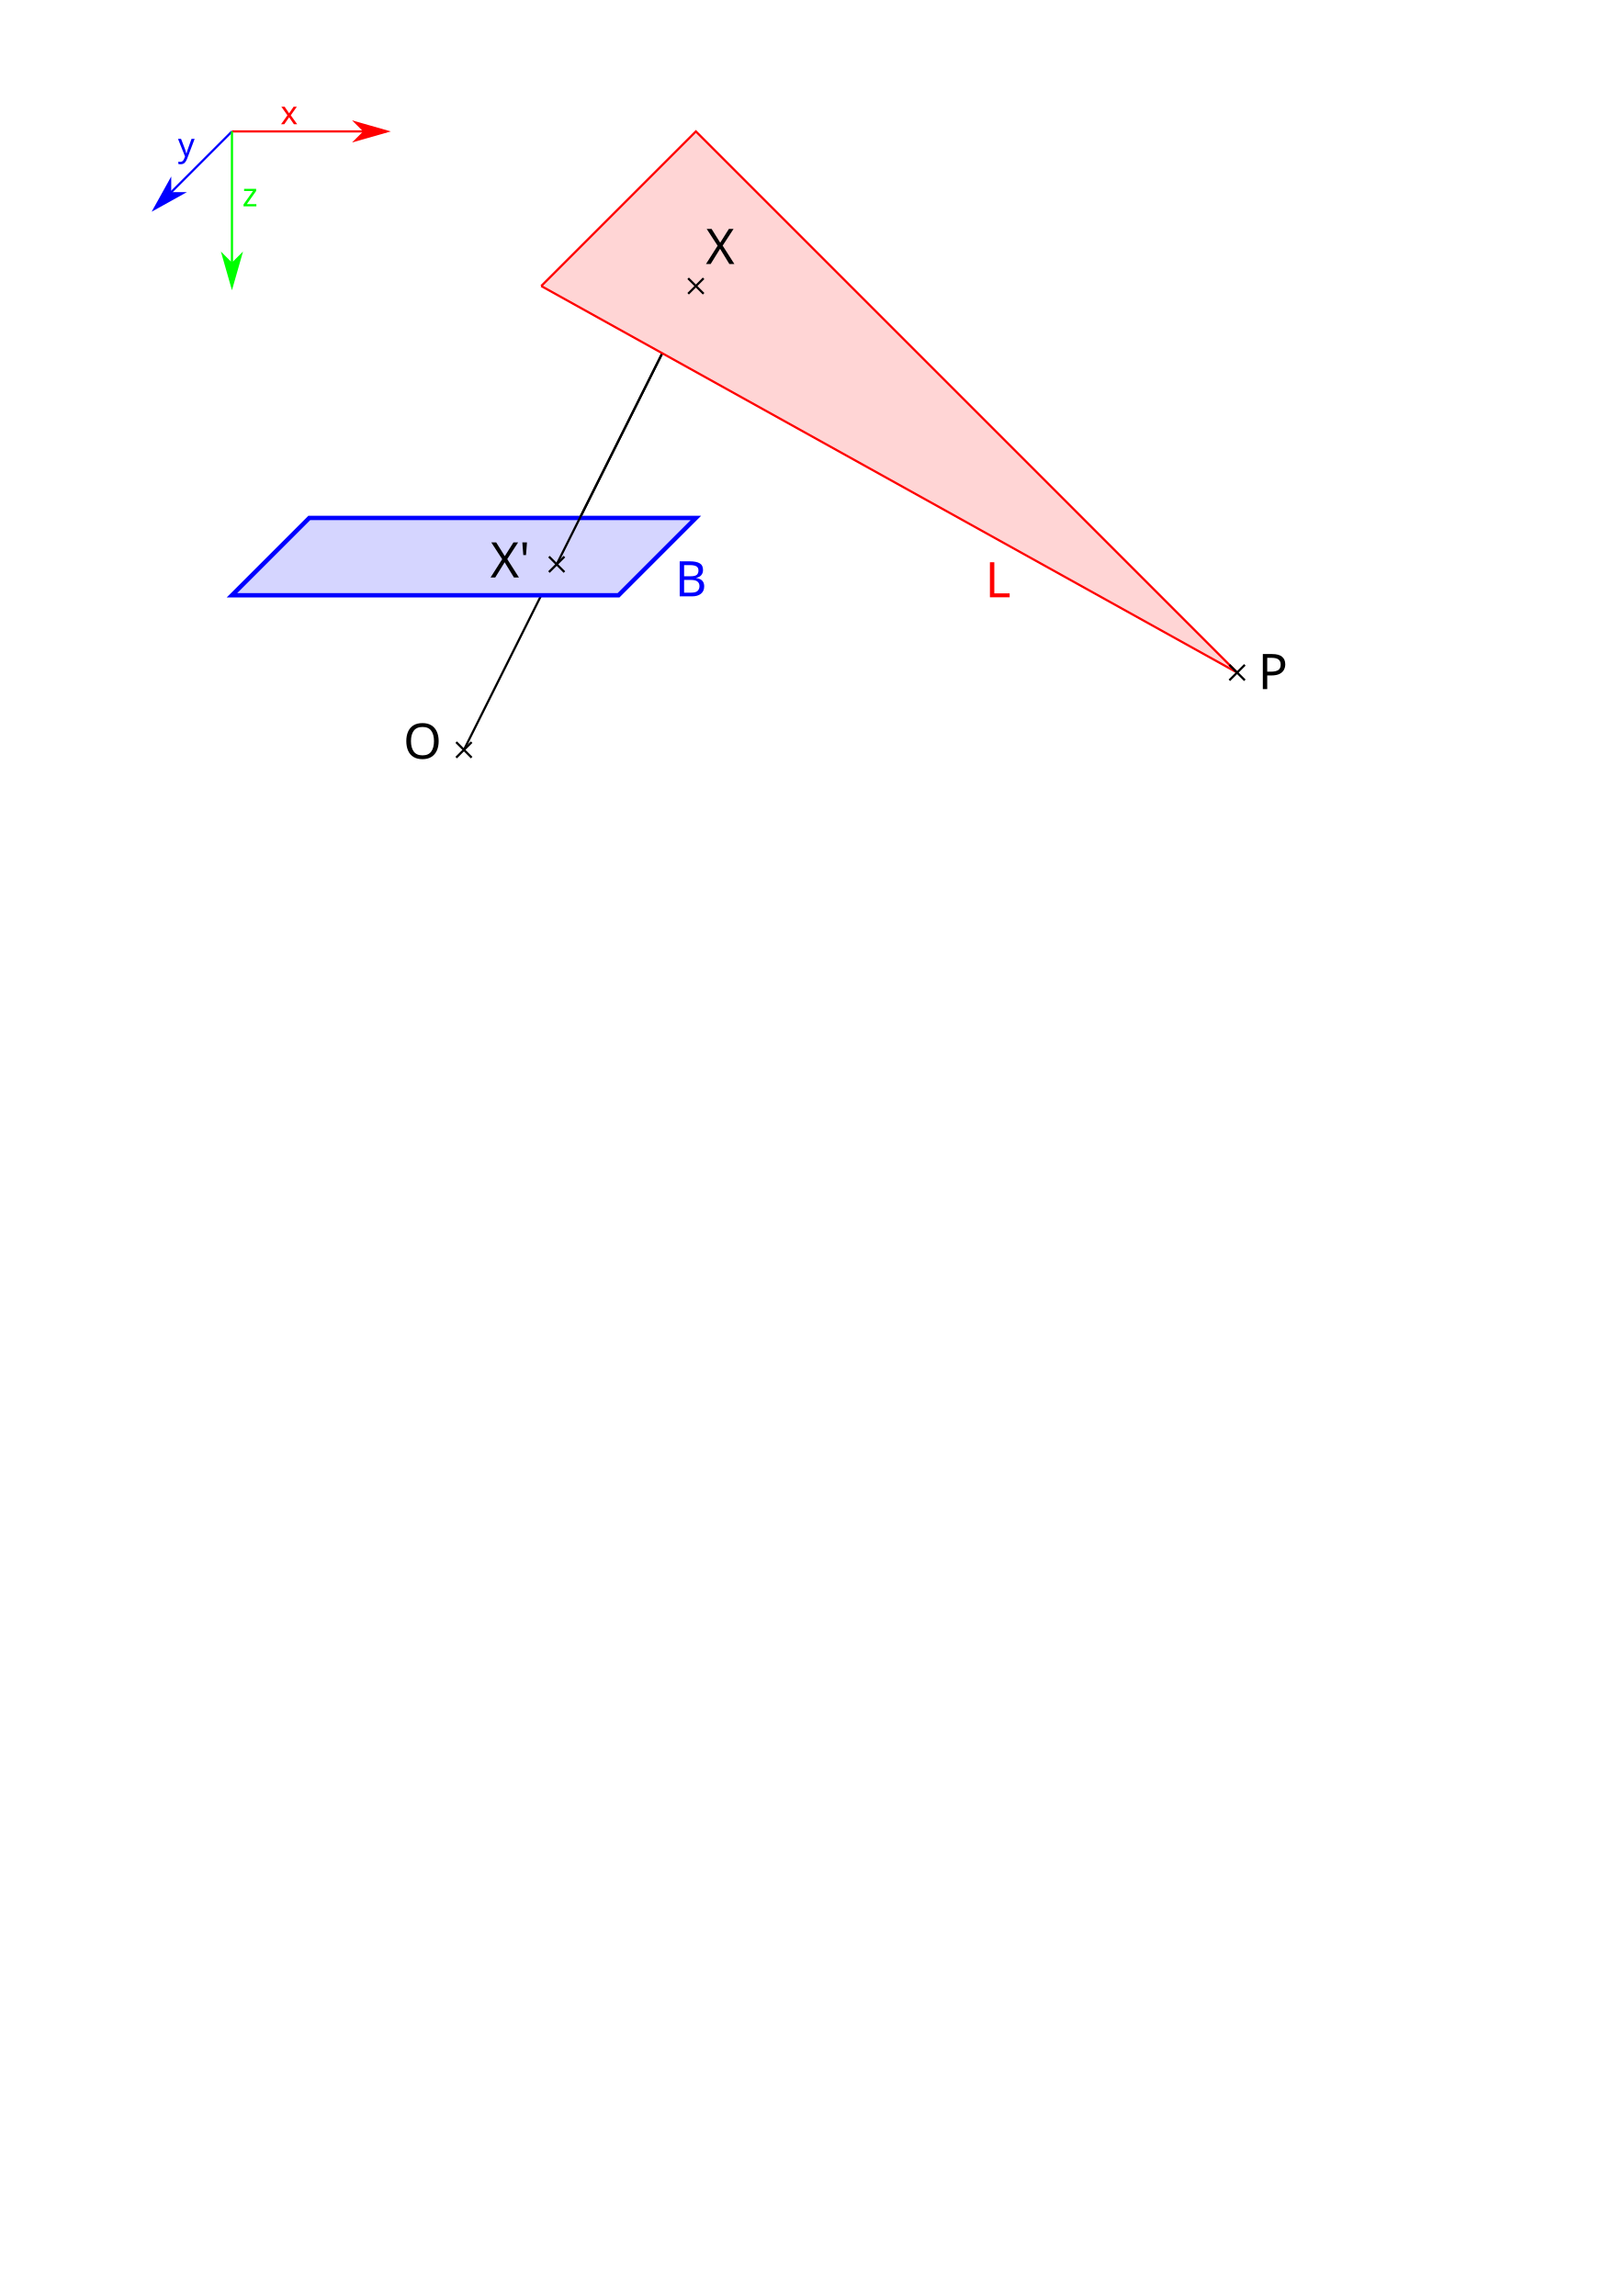
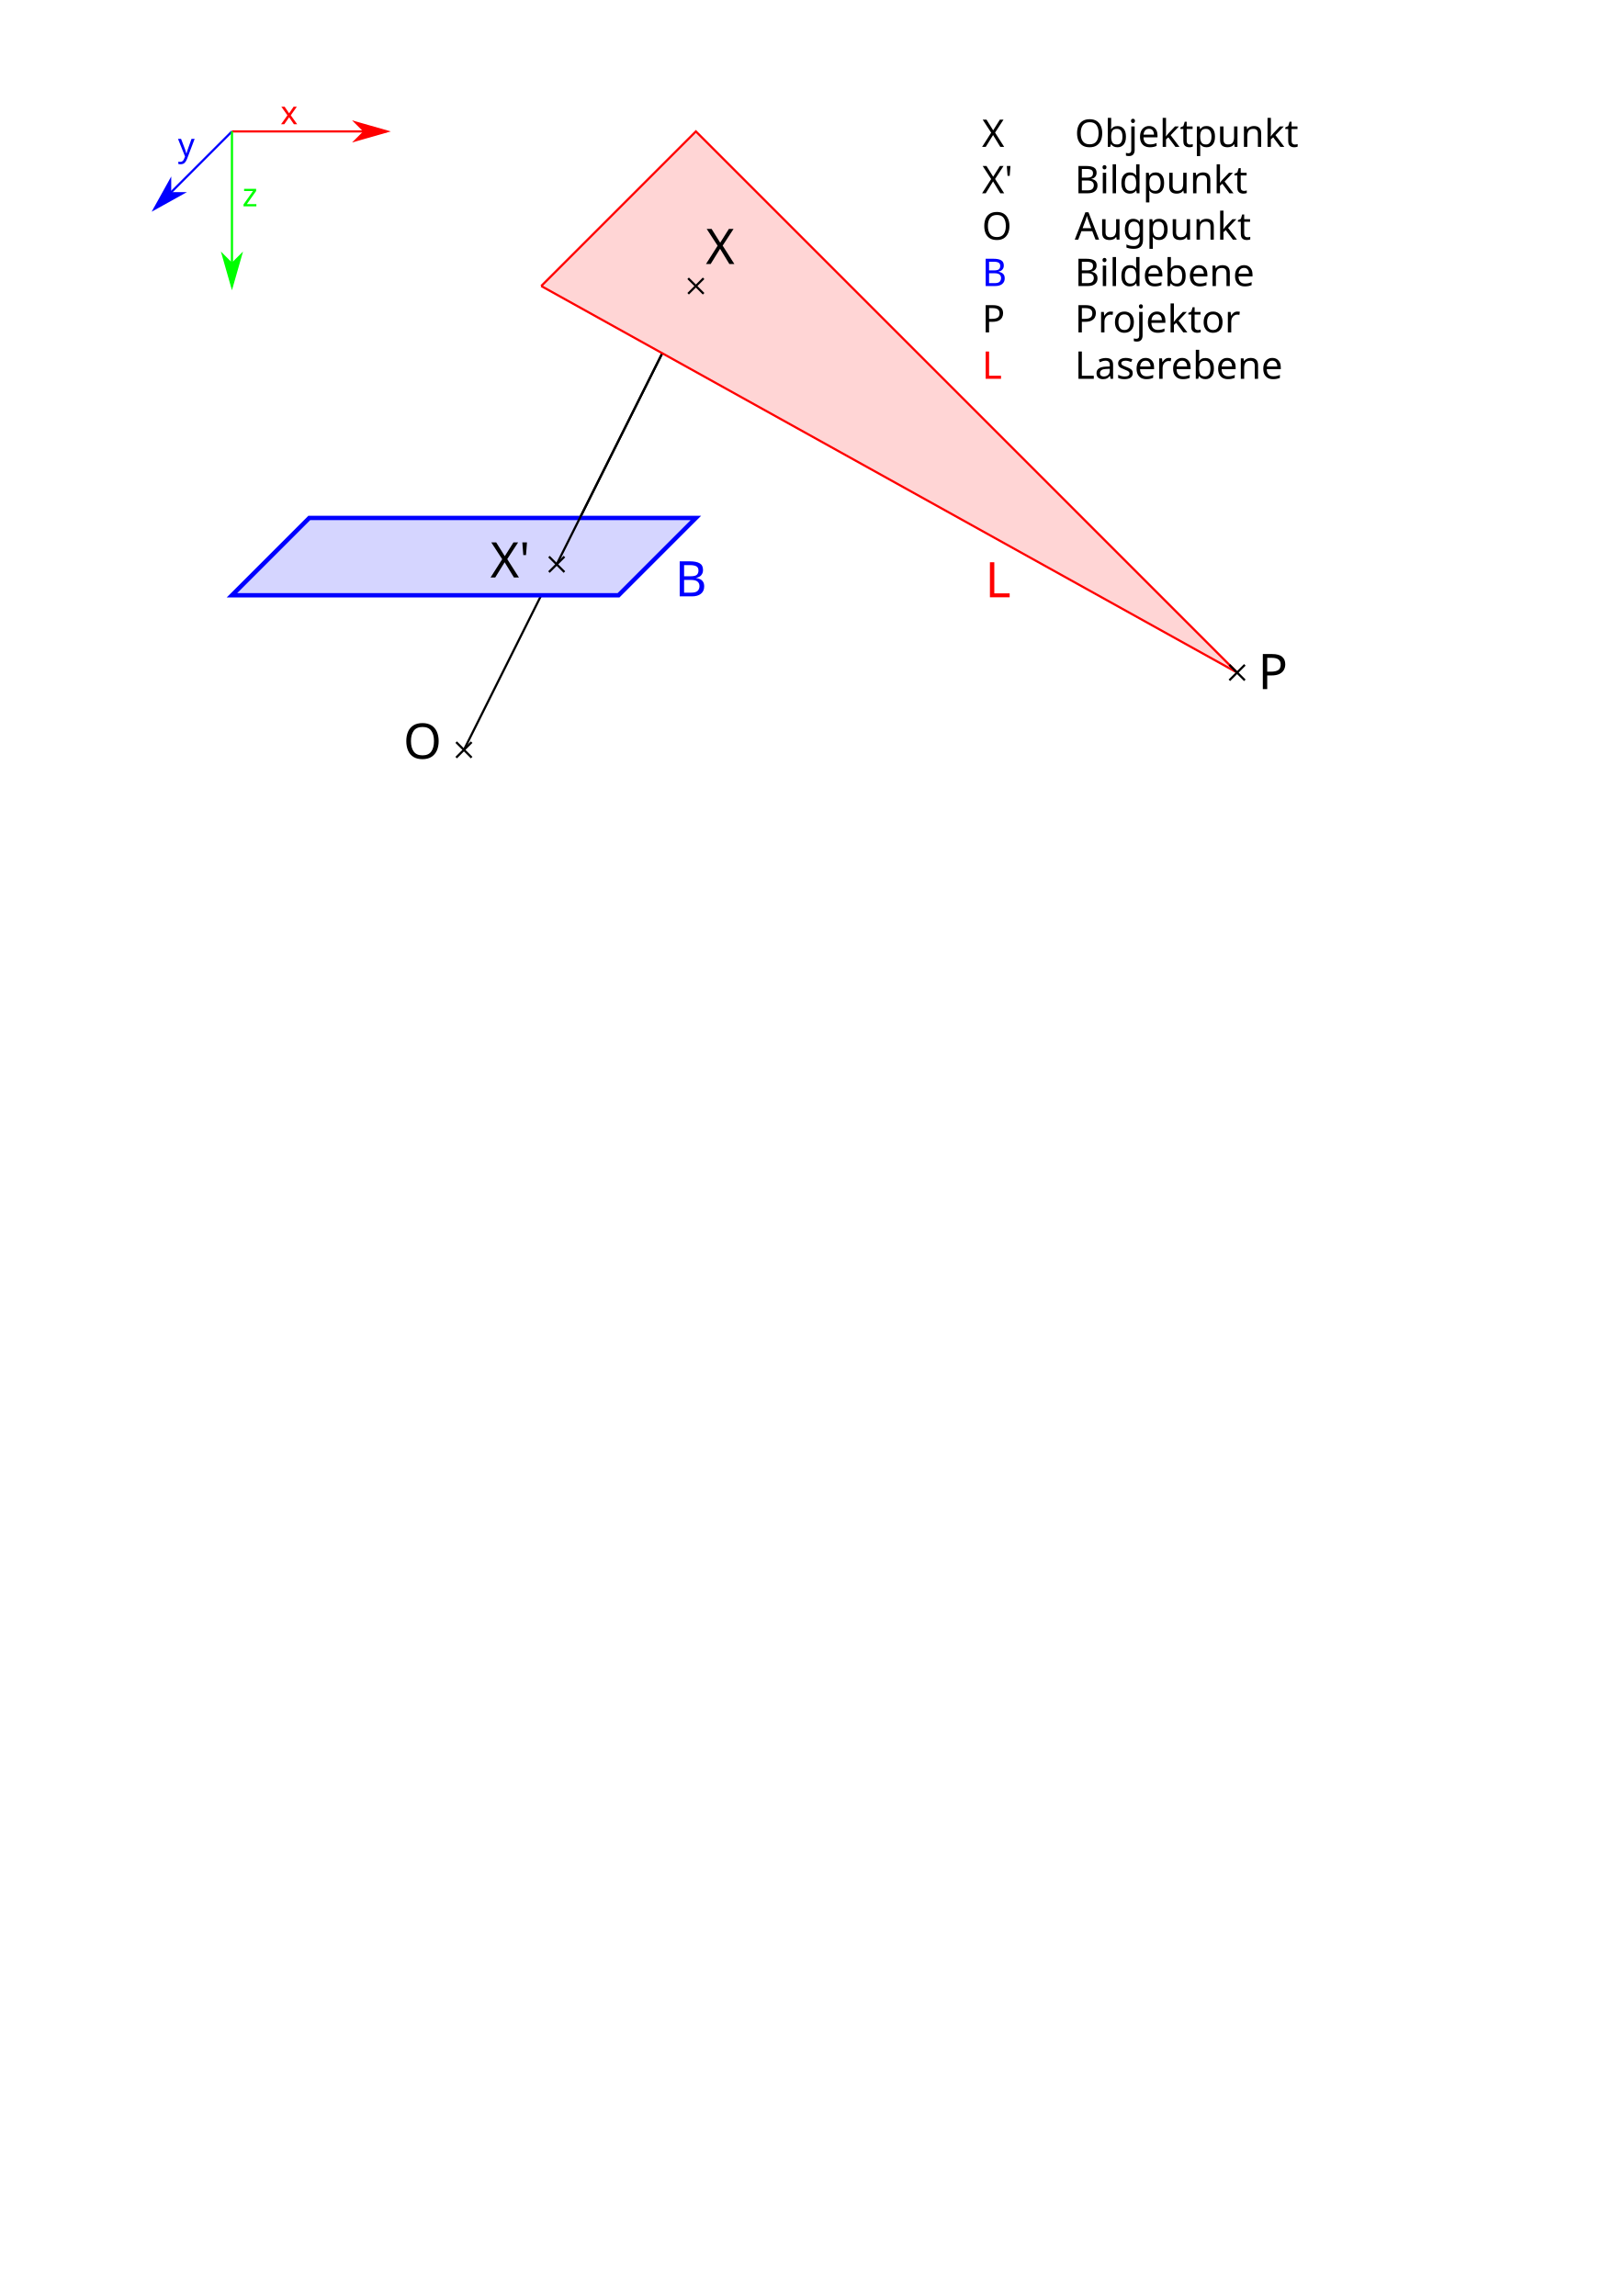
<svg xmlns="http://www.w3.org/2000/svg" width="210mm" height="297mm" viewBox="0 0 744.094 1052.362" id="svg2" version="1.1">
  <defs id="defs4">
    <marker orient="auto" refY="0.0" refX="0.0" id="StopL" style="overflow:visible">
      <path id="path4319" d="M 0.0,5.65 L 0.0,-5.65" style="fill:none;fill-opacity:0.75;fill-rule:evenodd;stroke:#000000;stroke-width:1pt;stroke-opacity:1" transform="scale(0.8)" />
    </marker>
    <marker orient="auto" refY="0.0" refX="0.0" id="marker4566" style="overflow:visible;">
      <path id="path4568" d="M 0.0,0.0 L 5.0,-5.0 L -12.5,0.0 L 5.0,5.0 L 0.0,0.0 z " style="fill-rule:evenodd;stroke:#00ff00;stroke-width:1pt;stroke-opacity:1;fill:#00ff00;fill-opacity:1" transform="scale(0.8) rotate(180) translate(12.5,0)" />
    </marker>
    <marker style="overflow:visible;" id="marker4518" refX="0.0" refY="0.0" orient="auto">
      <path transform="scale(0.8) rotate(180) translate(12.5,0)" style="fill-rule:evenodd;stroke:#0000ff;stroke-width:1pt;stroke-opacity:1;fill:#0000ff;fill-opacity:1" d="M 0.0,0.0 L 5.0,-5.0 L -12.5,0.0 L 5.0,5.0 L 0.0,0.0 z " id="path4520" />
    </marker>
    <marker orient="auto" refY="0.0" refX="0.0" id="Arrow1Lend" style="overflow:visible;">
      <path id="path4153" d="M 0.0,0.0 L 5.0,-5.0 L -12.5,0.0 L 5.0,5.0 L 0.0,0.0 z " style="fill-rule:evenodd;stroke:#ff0000;stroke-width:1pt;stroke-opacity:1;fill:#ff0000;fill-opacity:1" transform="scale(0.8) rotate(180) translate(12.5,0)" />
    </marker>
  </defs>
-   <g id="layer1">
+   <g id="layer1" style="display:inline">
    <path style="fill:none;fill-rule:evenodd;stroke:#000000;stroke-width:1px;stroke-linecap:butt;stroke-linejoin:miter;stroke-opacity:1" d="M 212.598,343.701 318.898,131.102" id="path4140" />
    <path style="fill:#d5d5ff;fill-rule:evenodd;stroke:#0000ff;stroke-width:2;stroke-linecap:butt;stroke-linejoin:miter;stroke-miterlimit:4;stroke-dasharray:none;stroke-opacity:1" d="m 106.299,272.835 177.165,0 35.433,-35.433 -177.165,0 z" id="path4138" />
    <path style="fill:none;fill-rule:evenodd;stroke:#000000;stroke-width:1px;stroke-linecap:butt;stroke-linejoin:miter;stroke-opacity:1" d="M 318.898,131.102 255.118,258.661" id="path4142" />
    <path style="fill:none;fill-rule:evenodd;stroke:#ff0000;stroke-width:1px;stroke-linecap:butt;stroke-linejoin:miter;stroke-opacity:1;marker-end:url(#Arrow1Lend)" d="m 106.299,60.236 70.866,0" id="path4144" />
    <path style="fill:none;fill-rule:evenodd;stroke:#0000ff;stroke-width:1px;stroke-linecap:butt;stroke-linejoin:miter;stroke-opacity:1;marker-end:url(#marker4518)" d="M 106.299,60.236 70.866,95.669" id="path4510" />
    <path style="fill:none;fill-rule:evenodd;stroke:#00ff00;stroke-width:1px;stroke-linecap:butt;stroke-linejoin:miter;stroke-opacity:1;marker-end:url(#marker4566)" d="m 106.299,60.236 0,70.866" id="path4564" />
    <text xml:space="preserve" style="font-style:normal;font-weight:normal;font-size:15px;line-height:125%;font-family:sans-serif;text-align:start;letter-spacing:0px;word-spacing:0px;text-anchor:start;fill:#ff0000;fill-opacity:1;stroke:none;stroke-width:1px;stroke-linecap:butt;stroke-linejoin:miter;stroke-opacity:1" x="128.523" y="56.953" id="text4606">
      <tspan id="tspan4608" x="128.523" y="56.953">x</tspan>
    </text>
    <text xml:space="preserve" style="font-style:normal;font-weight:normal;font-size:15px;line-height:125%;font-family:sans-serif;text-align:start;letter-spacing:0px;word-spacing:0px;text-anchor:start;fill:#0000ff;fill-opacity:1;stroke:none;stroke-width:1px;stroke-linecap:butt;stroke-linejoin:miter;stroke-opacity:1" x="81.55" y="71.678" id="text4610">
      <tspan id="tspan4612" x="81.55" y="71.678">y</tspan>
    </text>
    <text xml:space="preserve" style="font-style:normal;font-weight:normal;font-size:15px;line-height:125%;font-family:sans-serif;text-align:start;letter-spacing:0px;word-spacing:0px;text-anchor:start;fill:#00ff00;fill-opacity:1;stroke:none;stroke-width:1px;stroke-linecap:butt;stroke-linejoin:miter;stroke-opacity:1" x="111.02" y="94.581" id="text4614">
      <tspan id="tspan4616" x="111.02" y="94.581">z</tspan>
    </text>
    <path style="fill:#ffd5d5;fill-opacity:1;fill-rule:evenodd;stroke:#ff0000;stroke-width:1px;stroke-linecap:butt;stroke-linejoin:miter;stroke-opacity:1" d="M 248.031,131.102 318.898,60.236 566.929,308.268 248.031,131.102" id="path4930" />
  </g>
  <g id="layer2">
    <path style="fill:none;fill-rule:evenodd;stroke:#000000;stroke-width:1px;stroke-linecap:butt;stroke-linejoin:miter;stroke-opacity:1" d="m 315.354,134.646 7.087,-7.087" id="path4934" />
    <path style="fill:none;fill-rule:evenodd;stroke:#000000;stroke-width:1px;stroke-linecap:butt;stroke-linejoin:miter;stroke-opacity:1" d="m 315.354,127.559 7.087,7.087" id="path4932" />
    <path style="fill:none;fill-rule:evenodd;stroke:#000000;stroke-width:1px;stroke-linecap:butt;stroke-linejoin:miter;stroke-opacity:1" d="m 570.472,311.811 -7.087,-7.087" id="path4946" />
    <path style="fill:none;fill-rule:evenodd;stroke:#000000;stroke-width:1px;stroke-linecap:butt;stroke-linejoin:miter;stroke-opacity:1" d="m 570.472,304.724 -7.087,7.087" id="path4944" />
    <path style="fill:none;fill-rule:evenodd;stroke:#000000;stroke-width:1px;stroke-linecap:butt;stroke-linejoin:miter;stroke-opacity:1" d="m 209.055,347.244 7.087,-7.087" id="path4938" />
    <path style="fill:none;fill-rule:evenodd;stroke:#000000;stroke-width:1px;stroke-linecap:butt;stroke-linejoin:miter;stroke-opacity:1" d="m 209.055,340.157 7.087,7.087" id="path4936" />
    <path style="fill:none;fill-rule:evenodd;stroke:#000000;stroke-width:1px;stroke-linecap:butt;stroke-linejoin:miter;stroke-opacity:1" d="m 251.575,262.205 7.087,-7.087" id="path4942" />
    <path style="fill:none;fill-rule:evenodd;stroke:#000000;stroke-width:1px;stroke-linecap:butt;stroke-linejoin:miter;stroke-opacity:1" d="m 251.575,255.118 7.087,7.087" id="path4940" />
  </g>
-   <g id="layer3">
+   <g id="layer3" style="display:inline">
    <text xml:space="preserve" style="font-style:normal;font-weight:normal;font-size:22.5px;line-height:125%;font-family:sans-serif;text-align:start;letter-spacing:0px;word-spacing:0px;text-anchor:start;fill:#000000;fill-opacity:1;stroke:none;stroke-width:1px;stroke-linecap:butt;stroke-linejoin:miter;stroke-opacity:1" x="184.819" y="347.741" id="text4957">
      <tspan id="tspan4959" x="184.819" y="347.741">O</tspan>
    </text>
    <text xml:space="preserve" style="font-style:normal;font-weight:normal;font-size:22.5px;line-height:125%;font-family:sans-serif;text-align:start;letter-spacing:0px;word-spacing:0px;text-anchor:start;fill:#000000;fill-opacity:1;stroke:none;stroke-width:1px;stroke-linecap:butt;stroke-linejoin:miter;stroke-opacity:1" x="224.72" y="264.676" id="text4961">
      <tspan id="tspan4963" x="224.72" y="264.676">X'</tspan>
    </text>
    <text xml:space="preserve" style="font-style:normal;font-weight:normal;font-size:22.5px;line-height:125%;font-family:sans-serif;text-align:start;letter-spacing:0px;word-spacing:0px;text-anchor:start;fill:#000000;fill-opacity:1;stroke:none;stroke-width:1px;stroke-linecap:butt;stroke-linejoin:miter;stroke-opacity:1" x="323.443" y="121.001" id="text4965">
      <tspan id="tspan4967" x="323.443" y="121.001">X</tspan>
    </text>
    <text xml:space="preserve" style="font-style:normal;font-weight:normal;font-size:22.5px;line-height:125%;font-family:sans-serif;text-align:start;letter-spacing:0px;word-spacing:0px;text-anchor:start;fill:#000000;fill-opacity:1;stroke:none;stroke-width:1px;stroke-linecap:butt;stroke-linejoin:miter;stroke-opacity:1" x="576.526" y="315.844" id="text4982">
      <tspan id="tspan4984" x="576.526" y="315.844">P</tspan>
    </text>
    <text xml:space="preserve" style="font-style:normal;font-weight:normal;font-size:22.5px;line-height:125%;font-family:sans-serif;text-align:start;letter-spacing:0px;word-spacing:0px;text-anchor:start;fill:#0000ff;fill-opacity:1;stroke:none;stroke-width:1px;stroke-linecap:butt;stroke-linejoin:miter;stroke-opacity:1" x="309.301" y="273.34" id="text4181">
      <tspan id="tspan4183" x="309.301" y="273.34">B</tspan>
    </text>
    <text xml:space="preserve" style="font-style:normal;font-weight:normal;font-size:22.5px;line-height:125%;font-family:sans-serif;text-align:start;letter-spacing:0px;word-spacing:0px;text-anchor:start;fill:#ff0000;fill-opacity:1;stroke:none;stroke-width:1px;stroke-linecap:butt;stroke-linejoin:miter;stroke-opacity:1" x="451.461" y="273.767" id="text4185">
      <tspan id="tspan4187" x="451.461" y="273.767">L</tspan>
    </text>
  </g>
+   <g id="layer4">
+     <text xml:space="preserve" style="font-style:normal;font-weight:normal;font-size:17.5px;line-height:125%;font-family:sans-serif;text-align:start;letter-spacing:0px;word-spacing:0px;text-anchor:start;fill:#000000;fill-opacity:1;stroke:none;stroke-width:1px;stroke-linecap:butt;stroke-linejoin:miter;stroke-opacity:1" x="450" y="67.323" id="text4186">
+       <tspan id="tspan4188" x="450" y="67.323">X</tspan>
+     </text>
+     <text xml:space="preserve" style="font-style:normal;font-weight:normal;font-size:17.5px;line-height:125%;font-family:sans-serif;text-align:start;letter-spacing:0px;word-spacing:0px;text-anchor:start;fill:#000000;fill-opacity:1;stroke:none;stroke-width:1px;stroke-linecap:butt;stroke-linejoin:miter;stroke-opacity:1" x="450" y="88.583" id="text4190">
+       <tspan id="tspan4192" x="450" y="88.583">X'</tspan>
+     </text>
+     <text xml:space="preserve" style="font-style:normal;font-weight:normal;font-size:17.5px;line-height:125%;font-family:sans-serif;text-align:start;letter-spacing:0px;word-spacing:0px;text-anchor:start;fill:#000000;fill-opacity:1;stroke:none;stroke-width:1px;stroke-linecap:butt;stroke-linejoin:miter;stroke-opacity:1" x="450" y="109.843" id="text4194">
+       <tspan id="tspan4196" x="450" y="109.843">O</tspan>
+     </text>
+     <text xml:space="preserve" style="font-style:normal;font-weight:normal;font-size:17.5px;line-height:125%;font-family:sans-serif;text-align:start;letter-spacing:0px;word-spacing:0px;text-anchor:start;fill:#000000;fill-opacity:1;stroke:none;stroke-width:1px;stroke-linecap:butt;stroke-linejoin:miter;stroke-opacity:1" x="450" y="152.362" id="text4198">
+       <tspan id="tspan4200" x="450" y="152.362">P</tspan>
+     </text>
+     <text xml:space="preserve" style="font-style:normal;font-weight:normal;font-size:17.5px;line-height:125%;font-family:sans-serif;text-align:start;letter-spacing:0px;word-spacing:0px;text-anchor:start;fill:#ff0000;fill-opacity:1;stroke:none;stroke-width:1px;stroke-linecap:butt;stroke-linejoin:miter;stroke-opacity:1" x="450" y="173.622" id="text4202">
+       <tspan id="tspan4204" x="450" y="173.622">L</tspan>
+     </text>
+     <text xml:space="preserve" style="font-style:normal;font-weight:normal;font-size:17.5px;line-height:125%;font-family:sans-serif;text-align:start;letter-spacing:0px;word-spacing:0px;text-anchor:start;fill:#000000;fill-opacity:1;stroke:none;stroke-width:1px;stroke-linecap:butt;stroke-linejoin:miter;stroke-opacity:1" x="492.52" y="67.323" id="text4206">
+       <tspan id="tspan4208" x="492.52" y="67.323">Objektpunkt</tspan>
+     </text>
+     <text xml:space="preserve" style="font-style:normal;font-weight:normal;font-size:17.5px;line-height:125%;font-family:sans-serif;text-align:start;letter-spacing:0px;word-spacing:0px;text-anchor:start;fill:#000000;fill-opacity:1;stroke:none;stroke-width:1px;stroke-linecap:butt;stroke-linejoin:miter;stroke-opacity:1" x="492.52" y="88.583" id="text4210">
+       <tspan id="tspan4212" x="492.52" y="88.583">Bildpunkt</tspan>
+     </text>
+     <text xml:space="preserve" style="font-style:normal;font-weight:normal;font-size:17.5px;line-height:125%;font-family:sans-serif;text-align:start;letter-spacing:0px;word-spacing:0px;text-anchor:start;fill:#000000;fill-opacity:1;stroke:none;stroke-width:1px;stroke-linecap:butt;stroke-linejoin:miter;stroke-opacity:1" x="492.52" y="109.843" id="text4214">
+       <tspan x="492.52" y="109.843" id="tspan4218">Augpunkt</tspan>
+     </text>
+     <text xml:space="preserve" style="font-style:normal;font-weight:normal;font-size:17.5px;line-height:125%;font-family:sans-serif;text-align:start;letter-spacing:0px;word-spacing:0px;text-anchor:start;fill:#000000;fill-opacity:1;stroke:none;stroke-width:1px;stroke-linecap:butt;stroke-linejoin:miter;stroke-opacity:1" x="492.52" y="152.362" id="text4220">
+       <tspan id="tspan4222" x="492.52" y="152.362">Projektor</tspan>
+     </text>
+     <text xml:space="preserve" style="font-style:normal;font-weight:normal;font-size:17.5px;line-height:125%;font-family:sans-serif;text-align:start;letter-spacing:0px;word-spacing:0px;text-anchor:start;fill:#000000;fill-opacity:1;stroke:none;stroke-width:1px;stroke-linecap:butt;stroke-linejoin:miter;stroke-opacity:1" x="492.52" y="173.622" id="text4224">
+       <tspan id="tspan4226" x="492.52" y="173.622">Laserebene</tspan>
+     </text>
+     <text xml:space="preserve" style="font-style:normal;font-weight:normal;font-size:17.5px;line-height:125%;font-family:sans-serif;text-align:start;letter-spacing:0px;word-spacing:0px;text-anchor:start;fill:#0000ff;fill-opacity:1;stroke:none;stroke-width:1px;stroke-linecap:butt;stroke-linejoin:miter;stroke-opacity:1" x="450" y="131.102" id="text4228">
+       <tspan id="tspan4230" x="450" y="131.102">B</tspan>
+     </text>
+     <text xml:space="preserve" style="font-style:normal;font-weight:normal;font-size:17.5px;line-height:125%;font-family:sans-serif;text-align:start;letter-spacing:0px;word-spacing:0px;text-anchor:start;fill:#000000;fill-opacity:1;stroke:none;stroke-width:1px;stroke-linecap:butt;stroke-linejoin:miter;stroke-opacity:1" x="492.52" y="131.102" id="text4232">
+       <tspan id="tspan4234" x="492.52" y="131.102">Bildebene</tspan>
+     </text>
+   </g>
</svg>
